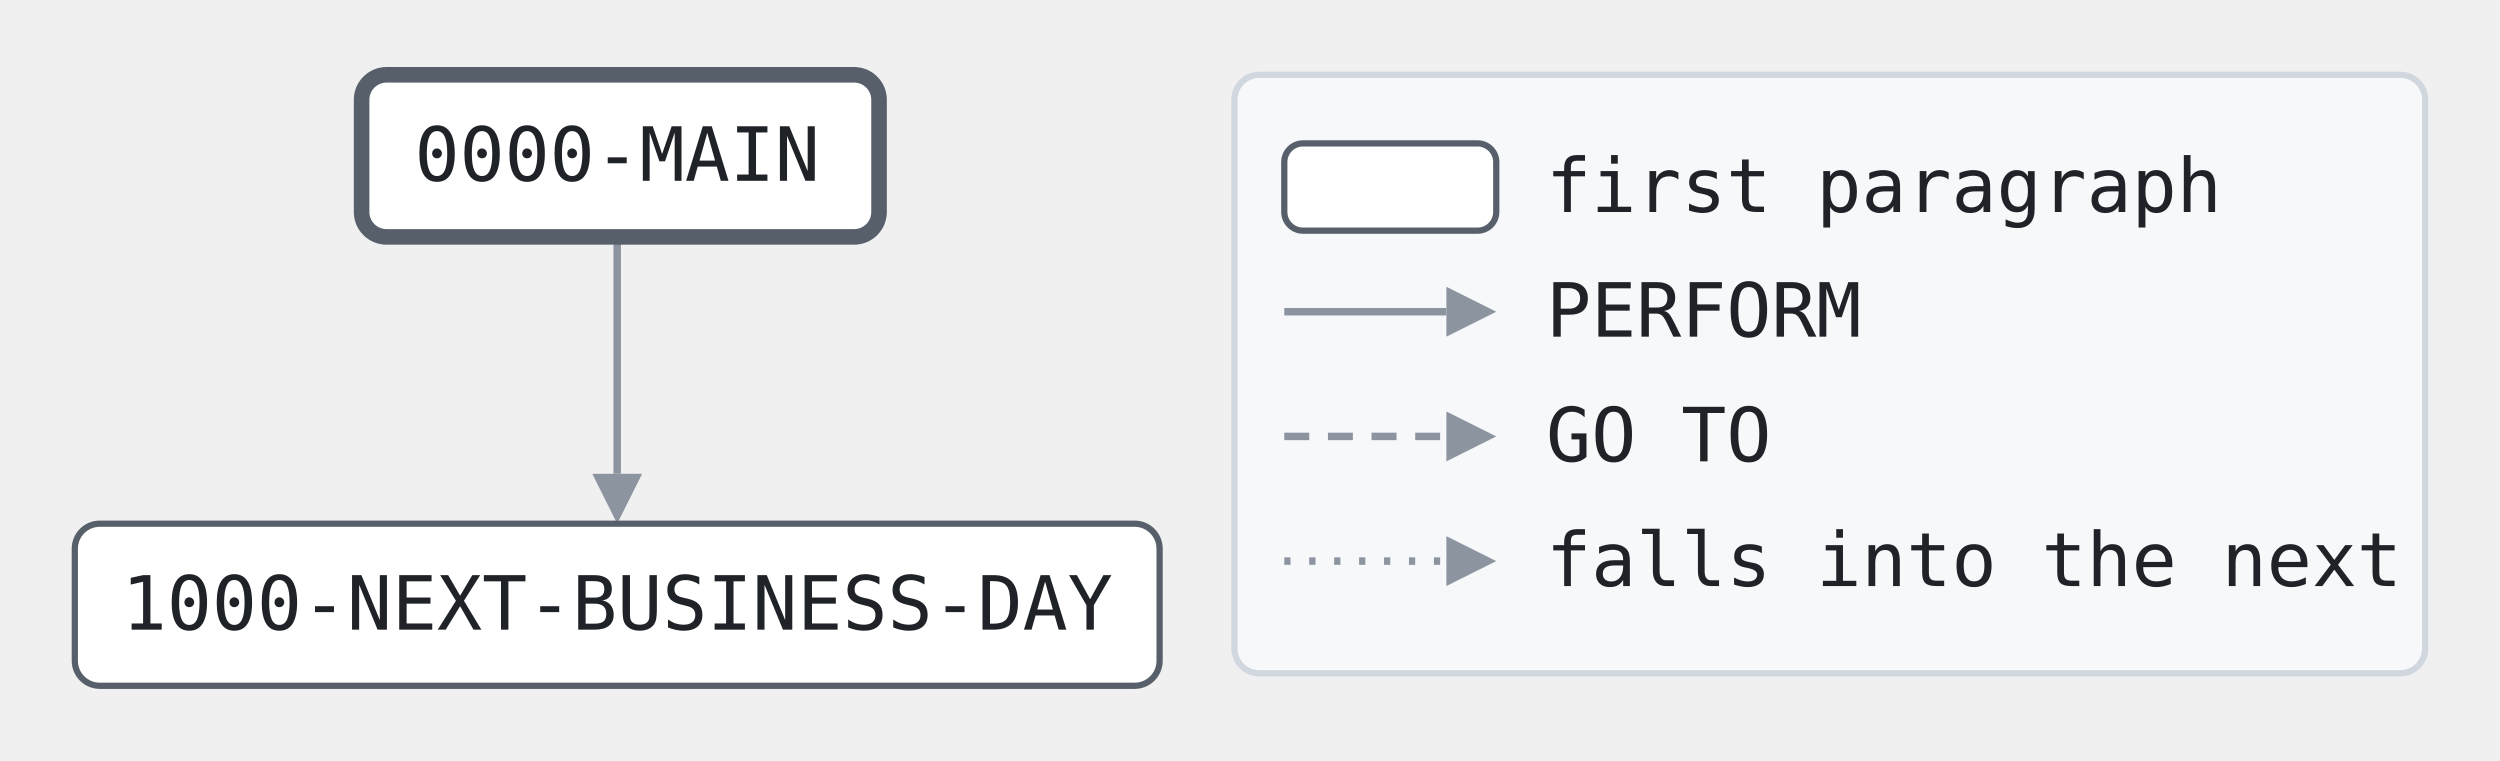
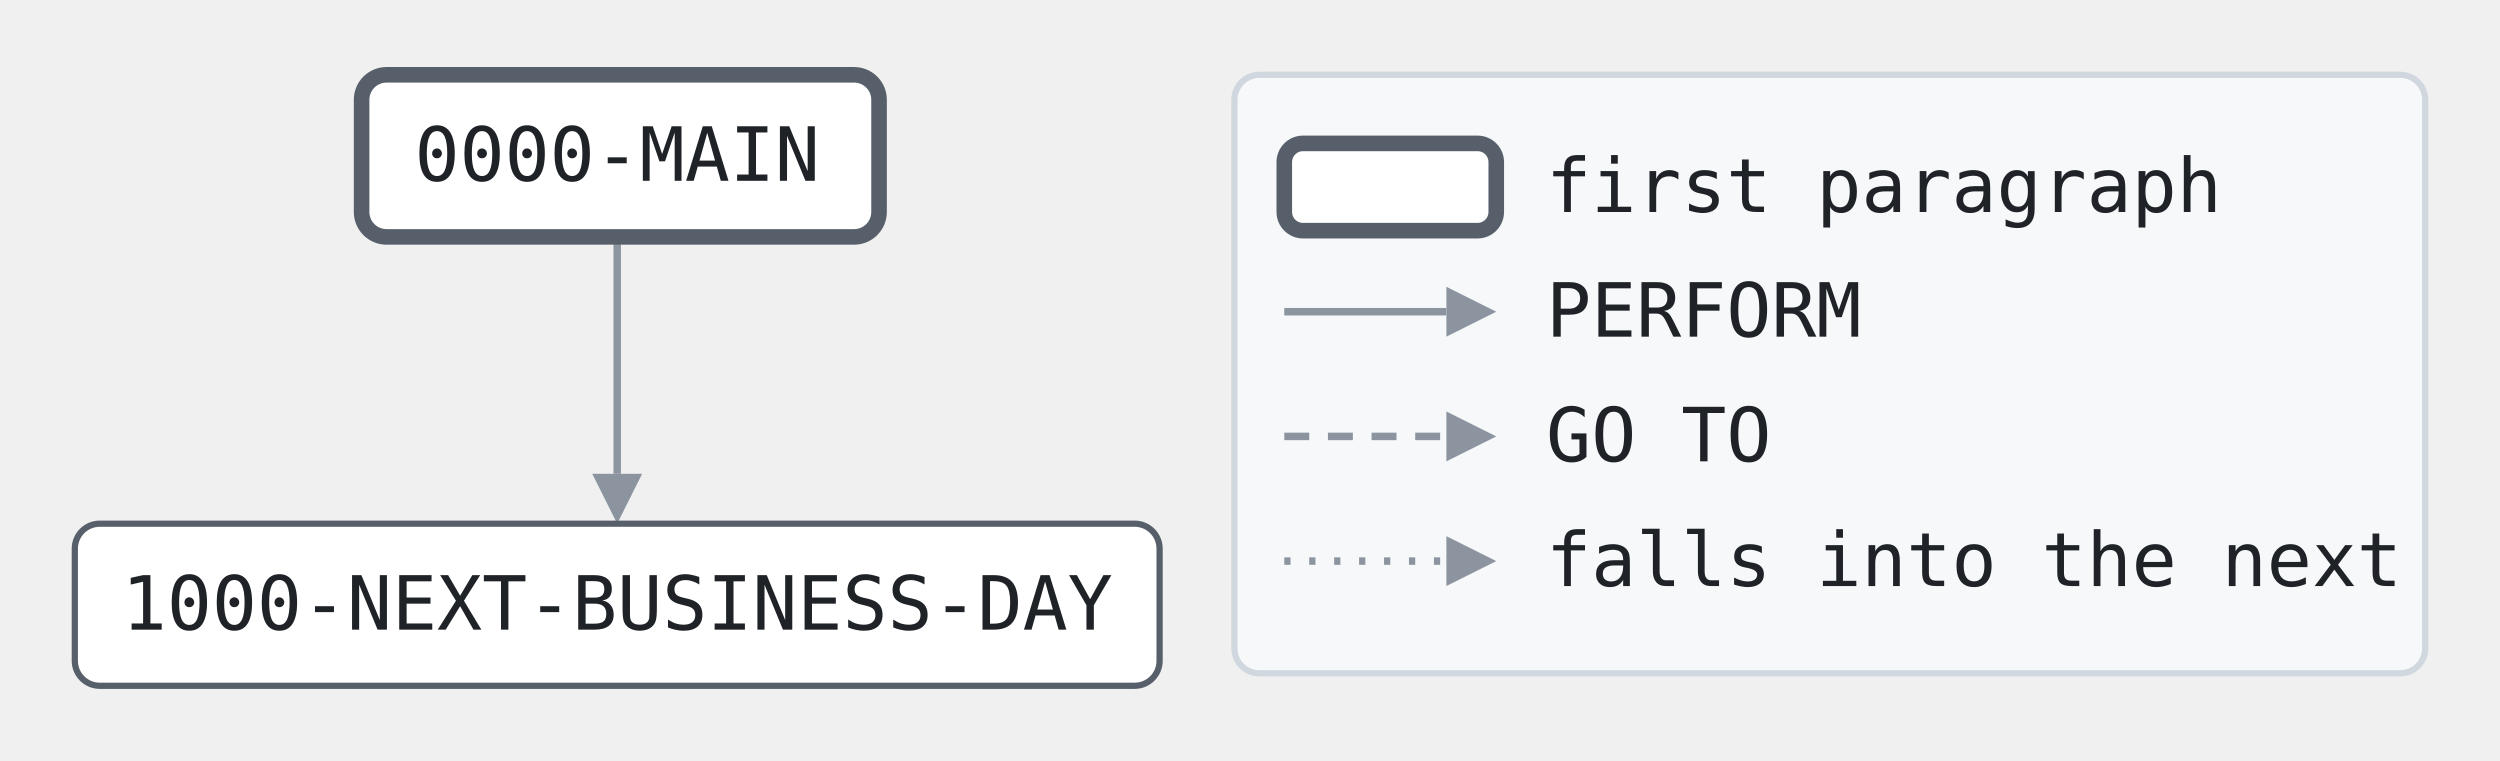
<svg xmlns="http://www.w3.org/2000/svg" width="401" height="122" viewBox="0 0 401 122" font-family="ui-monospace, SFMono-Regular, Menlo, Consolas, monospace" font-size="12">
  <style>
.box { fill: #ffffff; stroke: #57606a; stroke-width: 1 }
.box.emphasis { stroke-width: 2.5 }
.box.data { fill: #e8eef6; stroke: #8c959f }
.box.dashed { stroke-dasharray: 4 3 }
.label { fill: #1f2328 }
.label.first { font-weight: 600 }
.edge { fill: none; stroke: #8c959f; stroke-width: 1.2 }
.edge.dashed { stroke-dasharray: 4 3 }
.edge.dotted { stroke-dasharray: 1 3 }
.head { fill: #8c959f }
.legend { fill: #f6f8fa; stroke: #d0d7de }
.box.highlight { stroke: #c2410c; stroke-width: 2.5 }
.edge.highlight { stroke: #c2410c; stroke-width: 2 }
.head.highlight { fill: #c2410c }
@media (prefers-color-scheme: dark) {
  .box { fill: #161b22; stroke: #8b949e }
  .box.data { fill: #1f2a3a; stroke: #6e7681 }
  .label { fill: #e6edf3 }
  .edge { stroke: #6e7681 }
  .head { fill: #6e7681 }
  .legend { fill: #0d1117; stroke: #30363d }
  .box.highlight, .edge.highlight { stroke: #fb923c }
  .head.highlight { fill: #fb923c }
}
</style>
  <defs>
    <marker id="arrow" viewBox="0 0 8 8" refX="0" refY="4" markerUnits="userSpaceOnUse" markerWidth="8" markerHeight="8" orient="auto-start-reverse">
      <path class="head" d="M0,0 L8,4 L0,8 z" />
    </marker>
    <marker id="arrow-highlight" viewBox="0 0 8 8" refX="0" refY="4" markerUnits="userSpaceOnUse" markerWidth="8" markerHeight="8" orient="auto-start-reverse">
      <path class="head highlight" d="M0,0 L8,4 L0,8 z" />
    </marker>
  </defs>
  <path class="edge" d="M99,38 C99,57 99,57 99,76" marker-end="url(#arrow)" />
  <a href="../../../pangaea/programs/BANKDATE.cbl#L52">
    <rect class="box emphasis" x="58" y="12" width="83" height="26" rx="4" />
    <text class="label" x="99" y="29" text-anchor="middle">0000-MAIN</text>
  </a>
  <a href="../../../pangaea/programs/BANKDATE.cbl#L74">
    <rect class="box" x="12" y="84" width="174" height="26" rx="4" />
    <text class="label" x="99" y="101" text-anchor="middle">1000-NEXT-BUSINESS-DAY</text>
  </a>
  <g class="legend-keys">
    <rect class="legend" x="198" y="12" width="191" height="96" rx="4" />
-     <rect class="box" x="206" y="23" width="34" height="14" rx="3" />
+     <rect class="box emphasis" x="206" y="23" width="34" height="14" rx="3" />
    <text class="label" x="248" y="34">first paragraph</text>
    <path class="edge" d="M206,50 L232,50" marker-end="url(#arrow)" />
    <text class="label" x="248" y="54">PERFORM</text>
    <path class="edge dashed" d="M206,70 L232,70" marker-end="url(#arrow)" />
    <text class="label" x="248" y="74">GO TO</text>
    <path class="edge dotted" d="M206,90 L232,90" marker-end="url(#arrow)" />
    <text class="label" x="248" y="94">falls into the next</text>
  </g>
</svg>
